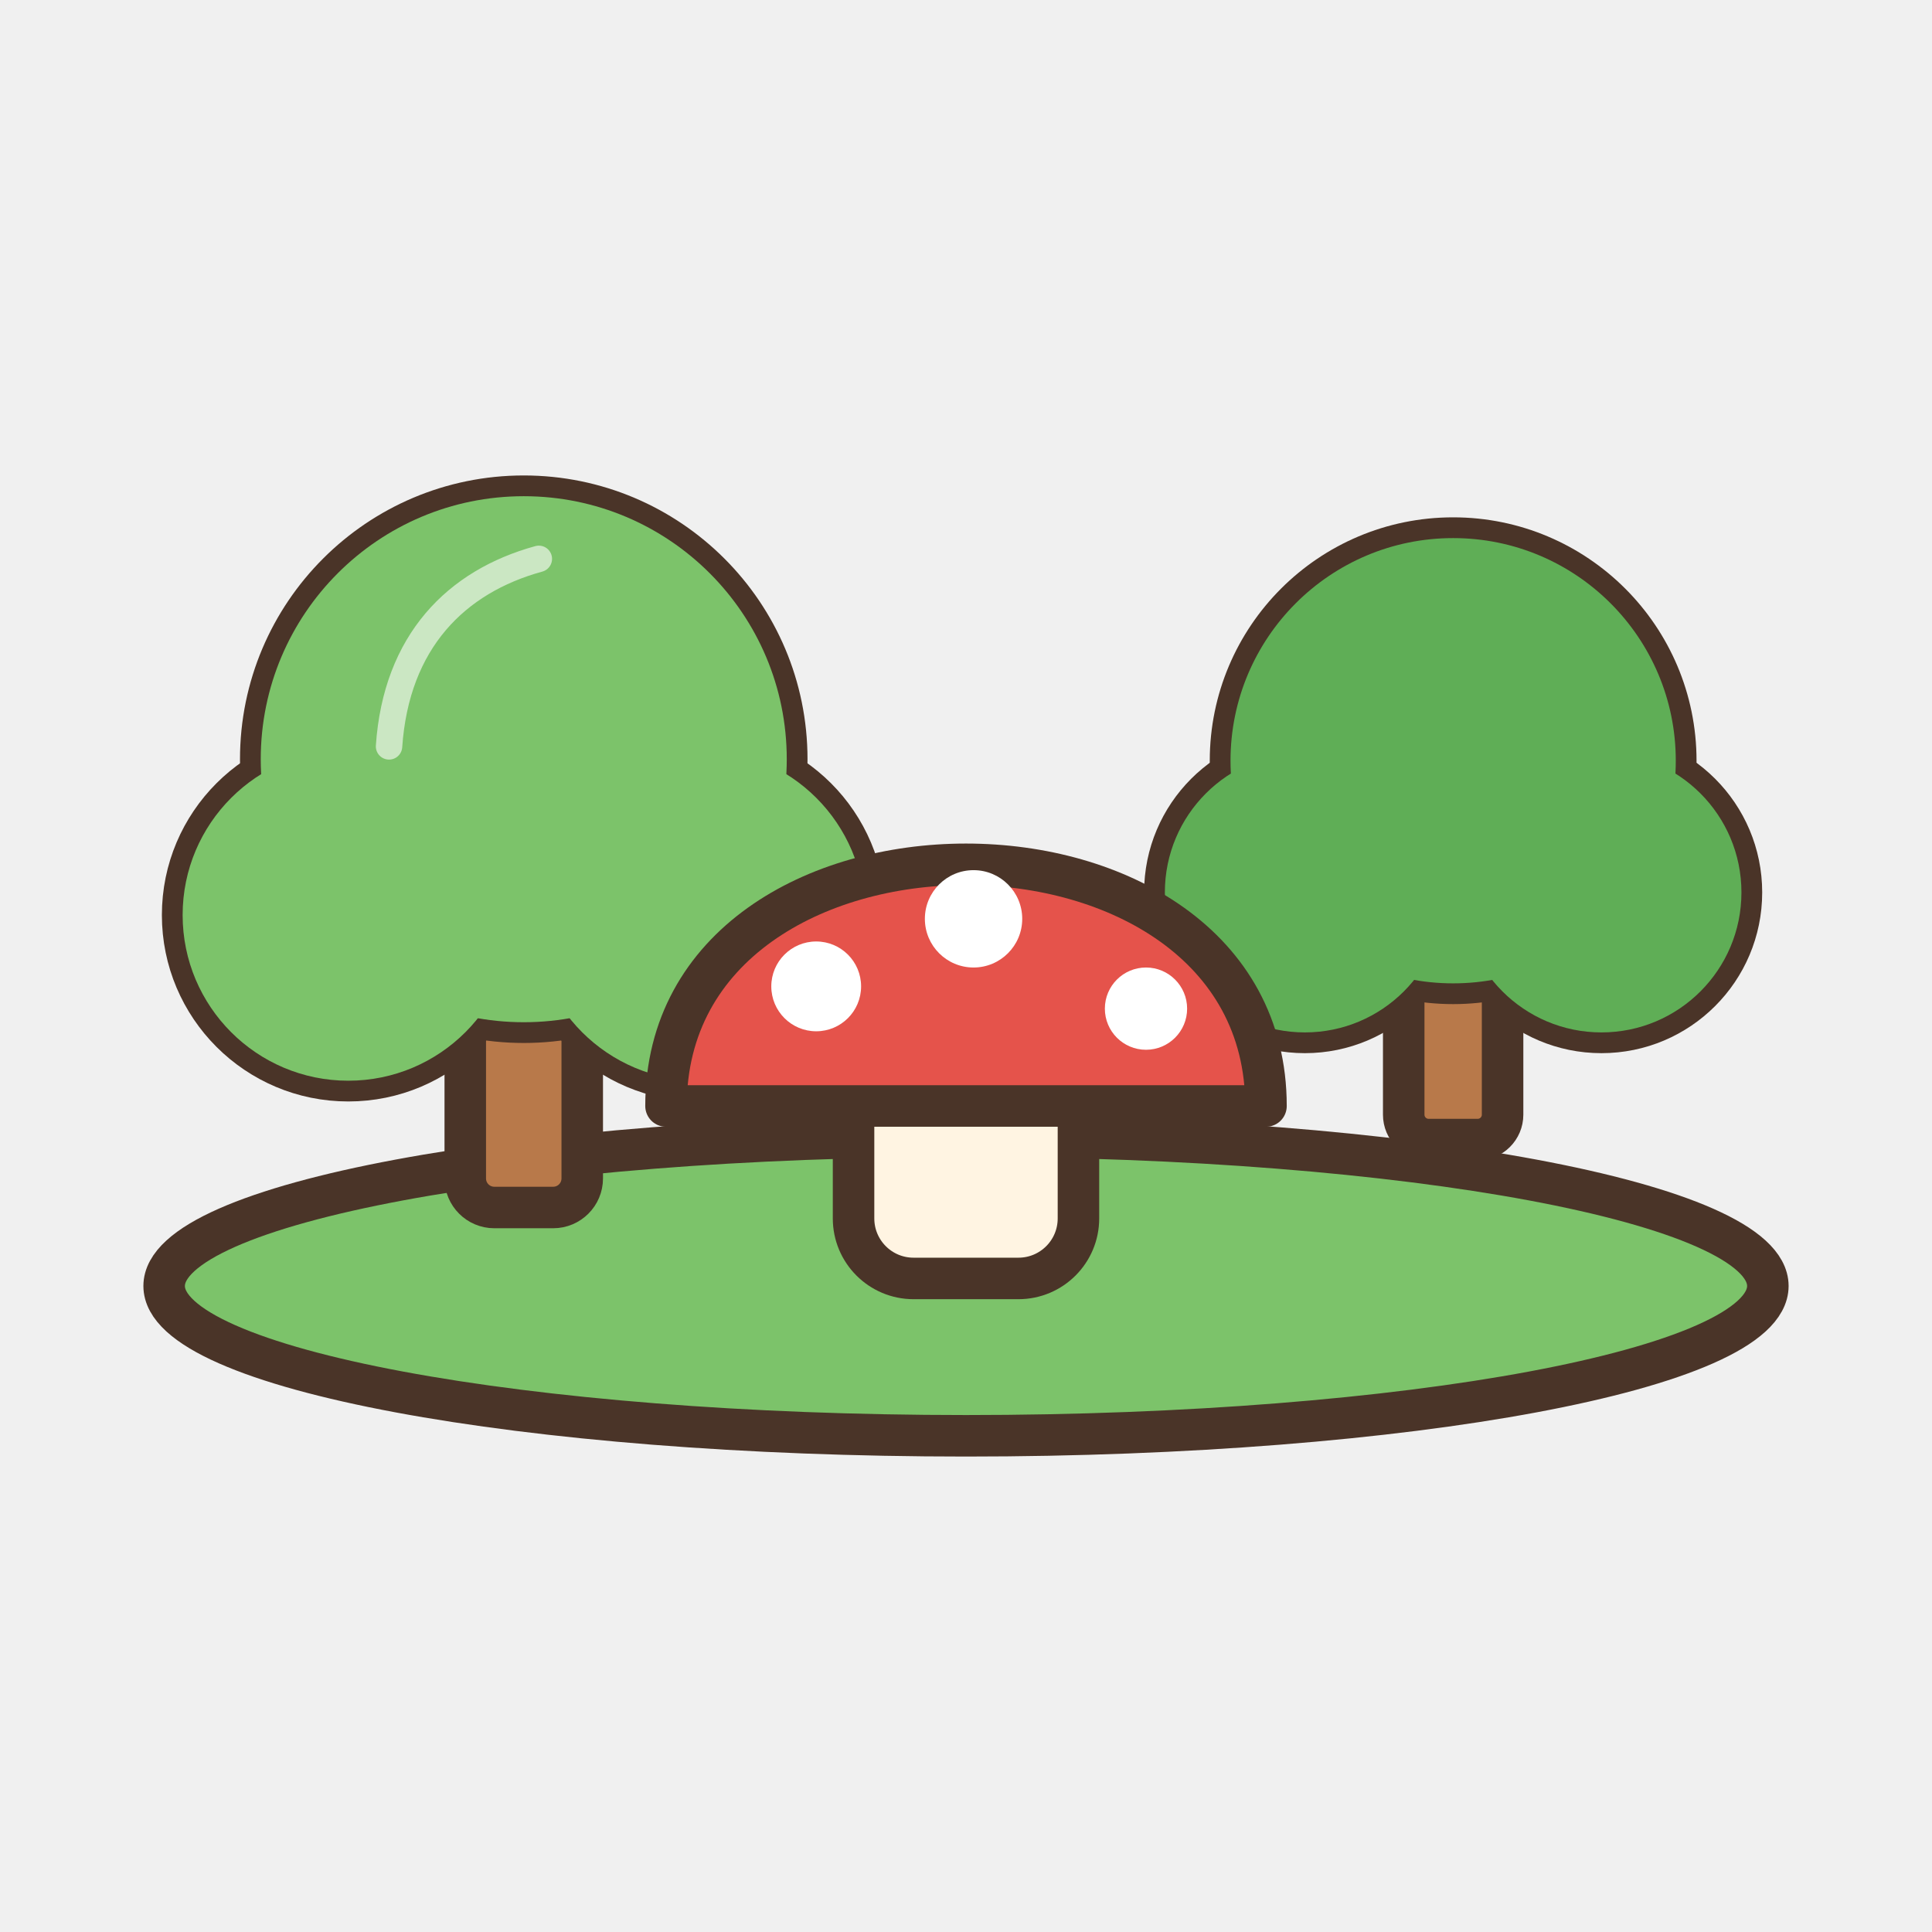
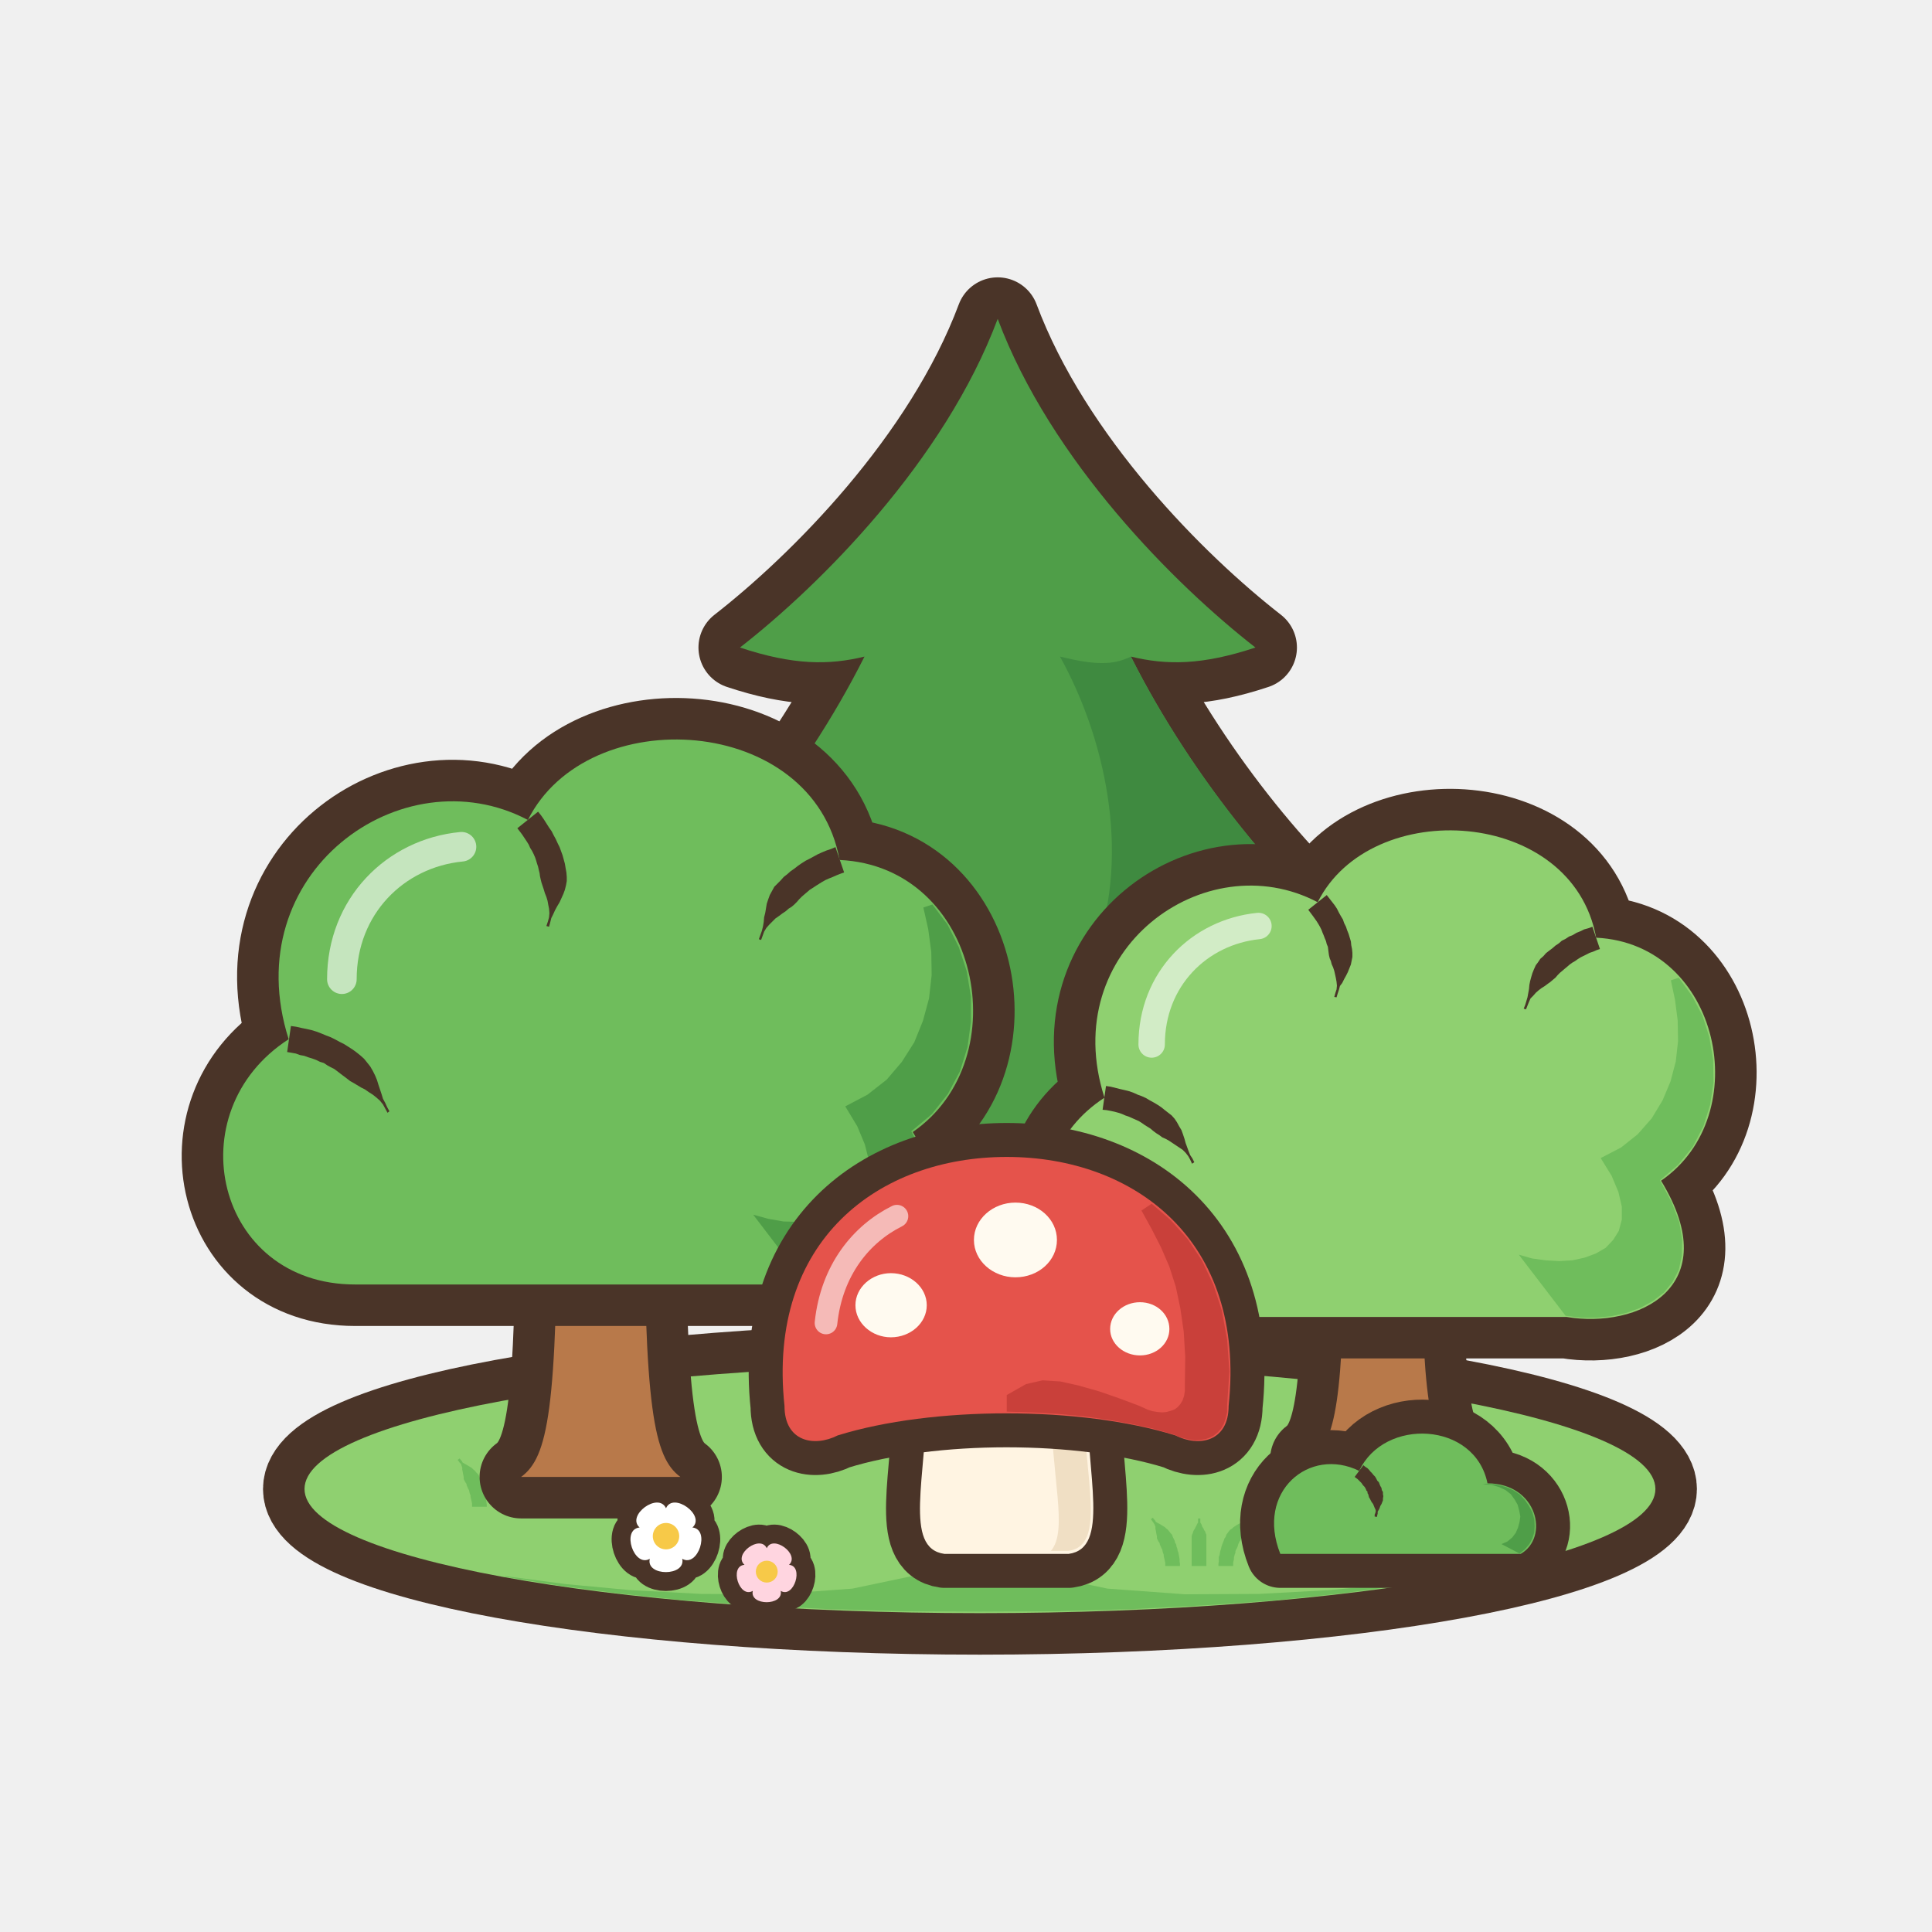
<svg xmlns="http://www.w3.org/2000/svg" viewBox="0 0 512 512" width="512" height="512">
-   <ellipse cx="256" cy="340.8" rx="212.5" ry="39.7" fill="#7cc36a" stroke="#4a3428" stroke-width="11" stroke-linejoin="round" stroke-linecap="round" />
-   <rect x="123.3" y="242.5" width="31" height="77.5" rx="7.7" fill="#b8794a" stroke="#4a3428" stroke-width="11" stroke-linejoin="round" stroke-linecap="round" />
-   <circle cx="138.8" cy="201.2" r="69.7" fill="#7cc36a" stroke="#4a3428" stroke-width="11" stroke-linejoin="round" stroke-linecap="round" />
-   <circle cx="92.3" cy="242.5" r="43.9" fill="#7cc36a" stroke="#4a3428" stroke-width="11" stroke-linejoin="round" stroke-linecap="round" />
-   <circle cx="185.3" cy="242.5" r="43.9" fill="#7cc36a" stroke="#4a3428" stroke-width="11" stroke-linejoin="round" stroke-linecap="round" />
-   <circle cx="138.8" cy="201.2" r="69.7" fill="#7cc36a" />
-   <circle cx="92.3" cy="242.5" r="43.9" fill="#7cc36a" />
-   <circle cx="185.3" cy="242.5" r="43.9" fill="#7cc36a" />
-   <rect x="372" y="236.5" width="26.2" height="65.5" rx="6.6" fill="#b8794a" stroke="#4a3428" stroke-width="11" stroke-linejoin="round" stroke-linecap="round" />
-   <circle cx="385.1" cy="201.6" r="59" fill="#5fae56" stroke="#4a3428" stroke-width="11" stroke-linejoin="round" stroke-linecap="round" />
-   <circle cx="345.8" cy="236.5" r="37.1" fill="#5fae56" stroke="#4a3428" stroke-width="11" stroke-linejoin="round" stroke-linecap="round" />
-   <circle cx="424.4" cy="236.5" r="37.1" fill="#5fae56" stroke="#4a3428" stroke-width="11" stroke-linejoin="round" stroke-linecap="round" />
-   <circle cx="385.1" cy="201.6" r="59" fill="#5fae56" />
-   <circle cx="345.8" cy="236.5" r="37.1" fill="#5fae56" />
-   <circle cx="424.4" cy="236.5" r="37.1" fill="#5fae56" />
-   <rect x="226.2" y="281.2" width="59.6" height="57.6" rx="15.9" fill="#fff4e2" stroke="#4a3428" stroke-width="11" stroke-linejoin="round" stroke-linecap="round" />
-   <path d="M176.5 293.1 C176.5 207.7 335.5 207.7 335.5 293.1 Z" fill="#e5534b" stroke="#4a3428" stroke-width="11" stroke-linejoin="round" stroke-linecap="round" />
-   <circle cx="216.3" cy="261.4" r="11.9" fill="#ffffff" />
-   <circle cx="258" cy="243.5" r="12.9" fill="#ffffff" />
-   <circle cx="303.7" cy="267.3" r="10.9" fill="#ffffff" />
-   <path d="M103.1 197.8 C105 170 120.9 154.1 142.8 148.1" fill="none" stroke="#ffffff" stroke-width="7" stroke-linejoin="round" stroke-linecap="round" stroke-opacity="0.6" />
+   <path d="M80.7 394.6 C80.7 376.3 160.9 361.6 259.7 361.6 C358.5 361.6 438.7 376.3 438.7 394.6 C438.7 412.8 358.5 427.5 259.7 427.5 C160.9 427.5 80.7 412.8 80.7 394.6 Z" fill="#4a3428" stroke="#4a3428" stroke-width="22" stroke-linejoin="round" stroke-linecap="round" />
+   <path d="M80.7 394.6 C80.7 376.3 160.9 361.6 259.7 361.6 C358.5 361.6 438.7 376.3 438.7 394.6 C438.7 412.8 358.5 427.5 259.7 427.5 C160.9 427.5 80.7 412.8 80.7 394.6 Z" fill="#8fd070" />
+   <path d="M385.8 417.8 L371.2 420.2 L355.2 422.3 L338 424.1 L319.7 425.4 L300.4 426.4 L280.3 427 L259.7 427.1 L239 427 L218.9 426.4 L199.7 425.4 L181.3 424.1 L164.2 422.3 L148.1 420.2 L133.5 417.8 L134 417.7 L149.9 419.8 L167.1 421.4 L185.7 422.4 L205.4 422.5 L225.9 421 L245.4 416.9 L259.7 413.3 L274 416.9 L293.5 421 L314 422.5 L333.7 422.4 L352.2 421.4 L369.4 419.8 L385.4 417.7 Z" fill="#6fbd5c" />
+   <path d="M312.7 415 L312.7 414.4 L312.6 413.8 L312.6 413.2 L312.5 412.6 L312.4 412.1 L312.3 411.5 L312.1 411 L312 410.4 L311.8 409.9 L311.7 409.3 L311.4 408.8 L311.3 408.3 L311 407.7 L310.8 407.3 L310.6 406.7 L310.2 406.3 L309.9 405.9 L309.5 405.4 L309.1 405.1 L308.7 404.7 L308.2 404.4 L307.7 404.1 L307.2 403.8 L306.8 403.6 L306.3 403.3 L306.1 402.9 L305.8 402.6 L305.5 402.2 L305 402.6 L305.3 403 L305.5 403.3 L305.8 403.7 L306 404.1 L306.2 404.6 L306.2 405.2 L306.3 405.6 L306.4 406.2 L306.5 406.7 L306.6 407.2 L306.6 407.7 L306.8 408.1 L307 408.5 L307.3 408.9 L307.4 409.4 L307.6 409.8 L307.8 410.3 L308 410.6 L308.1 411.1 L308.2 411.5 L308.4 412 L308.4 412.4 L308.5 412.8 L308.6 413.2 L308.7 413.7 L308.8 414.1 L308.8 414.6 L308.8 415 Z" fill="#6fbd5c" />
+   <path d="M319.7 415 L319.7 414.5 L319.7 413.9 L319.7 413.5 L319.7 412.9 L319.7 412.5 L319.7 412 L319.7 411.4 L319.7 411 L319.7 410.5 L319.7 410 L319.7 409.5 L319.7 409 L319.7 408.5 L319.7 408.1 L319.7 407.7 L319.7 407.2 L319.7 406.7 L319.5 406.3 L319.4 405.9 L319.1 405.5 L318.9 405 L318.6 404.6 L318.5 404.2 L318.3 403.8 L318.1 403.5 L318.1 403.1 L318.1 402.7 L318.1 402.4 L317.5 402.4 L317.5 402.7 L317.5 403.1 L317.5 403.5 L317.3 403.8 L317.1 404.2 L316.9 404.6 L316.7 405 L316.4 405.5 L316.2 405.9 L316.1 406.3 L315.9 406.7 L315.8 407.2 L315.8 407.7 L315.8 408.1 L315.8 408.5 L315.8 409 L315.8 409.5 L315.8 410 L315.8 410.5 L315.8 411 L315.8 411.4 L315.8 412 L315.8 412.5 L315.8 412.9 L315.8 413.5 L315.8 413.9 L315.8 414.5 L315.8 415 Z" fill="#6fbd5c" />
+   <path d="M326.8 415 L326.8 414.6 L326.8 414.1 L326.9 413.7 L327 413.2 L327 412.8 L327.1 412.4 L327.2 412 L327.4 411.5 L327.4 411.1 L327.6 410.6 L327.8 410.3 L328 409.8 L328.1 409.4 L328.3 408.9 L328.5 408.5 L328.8 408.1 L328.9 407.7 L329 407.2 L329.1 406.7 L329.2 406.2 L329.2 405.6 L329.3 405.2 L329.4 404.6 L329.6 404.1 L329.7 403.7 L330 403.3 L330.3 403 L330.6 402.6 L330.1 402.2 L329.8 402.6 L329.5 402.9 L329.2 403.3 L328.8 403.6 L328.4 403.8 L327.8 404.1 L327.4 404.4 L326.9 404.7 L326.5 405.1 L326 405.4 L325.6 405.9 L325.3 406.3 L325 406.7 L324.8 407.3 L324.5 407.7 L324.3 408.3 L324.1 408.8 L323.9 409.3 L323.7 409.9 L323.6 410.4 L323.4 411 L323.3 411.5 L323.2 412.1 L323 412.6 L323 413.2 L323 413.8 L322.9 414.4 L322.9 415 Z" fill="#6fbd5c" />
+   <path d="M129 399.3 L129 398.7 L128.9 398.1 L128.9 397.5 L128.8 396.9 L128.7 396.4 L128.6 395.8 L128.4 395.3 L128.3 394.7 L128.1 394.2 L128 393.6 L127.7 393.1 L127.6 392.6 L127.3 392 L127.1 391.6 L126.9 391 L126.6 390.6 L126.2 390.2 L125.8 389.7 L125.4 389.4 L125 389 L124.5 388.7 L124 388.4 L123.5 388.1 L123.1 387.9 L122.6 387.6 L122.4 387.2 L122.1 386.9 L121.8 386.5 L121.3 386.9 L121.6 387.3 L121.8 387.6 L122.2 388 L122.3 388.4 L122.5 388.9 L122.5 389.5 L122.6 389.9 L122.7 390.5 L122.8 391 L122.9 391.5 L122.9 392 L123.1 392.4 L123.3 392.8 L123.6 393.2 L123.7 393.7 L123.9 394.1 L124.1 394.6 L124.3 394.9 L124.4 395.4 L124.5 395.8 L124.7 396.3 L124.7 396.7 L124.8 397.1 L124.9 397.5 L125 398 L125.1 398.4 L125.1 398.9 L125.1 399.3 Z" fill="#6fbd5c" />
+   <path d="M136 399.3 L136 398.8 L136 398.2 L136 397.8 L136 397.2 L136 396.8 L136 396.3 L136 395.7 L136 395.3 L136 394.8 L136 394.3 L136 393.8 L136 393.3 L136 392.8 L136 392.4 L136 392 L136 391.5 L136 391 L135.8 390.6 L135.7 390.2 L135.4 389.8 L135.2 389.3 L134.9 388.9 L134.8 388.5 L134.6 388.1 L134.4 387.8 L134.4 387.4 L134.4 387 L134.4 386.7 L133.8 386.7 L133.8 387 L133.8 387.4 L133.8 387.8 L133.6 388.1 L133.4 388.5 L133.2 388.9 L133 389.3 L132.8 389.8 L132.5 390.2 L132.4 390.6 L132.2 391 L132.1 391.5 L132.1 392 L132.1 392.4 L132.1 392.8 L132.1 393.3 L132.1 393.8 L132.1 394.3 L132.1 394.8 L132.1 395.3 L132.1 395.7 L132.1 396.3 L132.1 396.8 L132.1 397.2 L132.1 397.8 L132.1 398.2 L132.1 398.8 L132.1 399.3 Z" fill="#6fbd5c" />
+   <path d="M143.1 399.3 L143.1 398.9 L143.1 398.4 L143.2 398 L143.3 397.5 L143.3 397.1 L143.4 396.7 L143.5 396.3 L143.7 395.8 L143.7 395.4 L143.9 394.9 L144.1 394.6 L144.3 394.1 L144.4 393.7 L144.6 393.2 L144.8 392.8 L145.1 392.4 L145.2 392 L145.3 391.5 L145.4 391 L145.5 390.5 L145.5 389.9 L145.6 389.5 L145.7 388.9 L145.9 388.4 L146 388 L146.3 387.6 L146.6 387.3 L146.9 386.9 L146.4 386.5 L146.1 386.9 L145.8 387.2 L145.5 387.6 L145.1 387.9 L144.7 388.1 L144.1 388.4 L143.7 388.7 L143.2 389 L142.8 389.4 L142.3 389.7 L141.9 390.2 L141.6 390.6 L141.3 391 L141.1 391.6 L140.8 392 L140.6 392.6 L140.4 393.1 L140.2 393.6 L140.1 394.2 L139.9 394.7 L139.7 395.3 L139.6 395.8 L139.5 396.4 L139.3 396.9 L139.3 397.5 L139.3 398.1 L139.2 398.7 L139.2 399.3 Z" fill="#6fbd5c" />
+   <path d="M249.1 317.6 Q249.1 315.3 251.4 315.3 L277.4 315.3 Q279.7 315.3 279.7 317.6 L279.7 371.8 Q279.7 374.1 277.4 374.1 L251.4 374.1 Q249.1 374.1 249.1 371.8 Z" fill="#4a3428" stroke="#4a3428" stroke-width="22" stroke-linejoin="round" stroke-linecap="round" />
+   <path d="M249.1 317.6 Q249.1 315.3 251.4 315.3 L277.4 315.3 Q279.7 315.3 279.7 317.6 L279.7 371.8 Q279.7 374.1 277.4 374.1 L251.4 374.1 Q249.1 374.1 249.1 371.8 Z" fill="#b8794a" />
+   <path d="M264.4 84.5 C278.5 122.2 311.5 155.1 332.7 171.6 C318.6 176.3 309.1 176.3 299.7 174 C316.2 206.9 342.1 237.6 361 251.7 C344.5 258.7 330.3 256.4 316.2 251.7 C332.7 287 363.3 315.3 384.5 329.4 C335.1 345.9 193.7 345.9 144.3 329.4 C165.5 315.3 196.1 287 212.6 251.7 C198.5 256.4 184.3 258.7 167.8 251.7 C186.7 237.6 212.6 206.9 229.1 174 C219.7 176.3 210.2 176.3 196.1 171.6 C217.3 155.1 250.3 122.2 264.4 84.5 Z" fill="#4a3428" stroke="#4a3428" stroke-width="22" stroke-linejoin="round" stroke-linecap="round" />
+   <path d="M264.4 84.5 C278.5 122.2 311.5 155.1 332.7 171.6 C318.6 176.3 309.1 176.3 299.7 174 C316.2 206.9 342.1 237.6 361 251.7 C344.5 258.7 330.3 256.4 316.2 251.7 C332.7 287 363.3 315.3 384.5 329.4 C335.1 345.9 193.7 345.9 144.3 329.4 C165.5 315.3 196.1 287 212.6 251.7 C198.5 256.4 184.3 258.7 167.8 251.7 C186.7 237.6 212.6 206.9 229.1 174 C219.7 176.3 210.2 176.3 196.1 171.6 C217.3 155.1 250.3 122.2 264.4 84.5 Z" fill="#4f9e48" />
+   <path d="M299.7 174 C316.2 206.9 342.1 237.6 361 251.7 C344.5 258.7 330.3 256.4 316.2 251.7 C332.7 287 363.3 315.3 384.5 329.4 C358.6 338.8 323.3 343.5 288 344.7 C311.5 308.2 299.7 272.9 290.3 251.7 C299.7 225.8 292.7 195.2 280.9 174 C290.3 176.3 295 176.3 299.7 174 Z" fill="#3f8a40" />
+   <path d="M147.7 312.3 L170.7 312.3 C170.7 373.8 173.3 386.2 180.3 391.4 L138.1 391.4 C145.2 386.2 147.7 373.8 147.7 312.3 Z" fill="#4a3428" stroke="#4a3428" stroke-width="22" stroke-linejoin="round" stroke-linecap="round" />
+   <path d="M147.7 312.3 L170.7 312.3 C170.7 373.8 173.3 386.2 180.3 391.4 L138.1 391.4 C145.2 386.2 147.7 373.8 147.7 312.3 Z" fill="#b8794a" />
+   <path d="M94.1 340.4 C57.2 340.4 46.6 294.7 76.5 275.4 C62.5 231.4 106.5 199.7 139.9 217.3 C155.7 185.7 215.5 189.2 222.5 227.9 C259.5 229.6 270 280.6 241.9 300 C261.2 331.6 234.8 343.9 213.7 340.4 Z" fill="#4a3428" stroke="#4a3428" stroke-width="22" stroke-linejoin="round" stroke-linecap="round" />
+   <path d="M94.1 340.4 C57.2 340.4 46.6 294.7 76.5 275.4 C62.5 231.4 106.5 199.7 139.9 217.3 C155.7 185.7 215.5 189.2 222.5 227.9 C259.5 229.6 270 280.6 241.9 300 C261.2 331.6 234.8 343.9 213.7 340.4 Z" fill="#6fbd5c" />
+   <path d="M247.1 239.7 L251.1 245 L254.1 251 L256.2 257.4 L257.3 264.1 L257.3 270.8 L256.4 277.5 L254.4 283.9 L251.2 289.9 L246.9 295.3 L241.5 299.8 L244.9 306.3 L247.1 312.2 L248.1 317.5 L248.1 322.3 L247.1 326.4 L245.2 330 L242.7 333.1 L239.4 335.7 L235.7 337.7 L231.6 339.2 L227.2 340.2 L222.6 340.6 L218 340.6 L213.5 340.1 L199.6 321.9 L203.6 323 L207.6 323.7 L211.6 323.8 L215.5 323.6 L219.1 322.8 L222.5 321.5 L225.4 319.8 L227.7 317.5 L229.3 314.8 L230.3 311.5 L230.3 307.7 L229.2 303.3 L227.2 298.5 L224 293.2 L229.9 290.1 L235 286.1 L239 281.4 L242.3 276.2 L244.6 270.5 L246.2 264.6 L246.9 258.4 L246.8 252.3 L246 246.3 L244.7 240.5 Z" fill="#4f9e48" />
+   <path d="M76.1 278.8 L77.3 279 L78.4 279.2 L79.5 279.6 L80.6 279.8 L81.7 280.2 L82.7 280.5 L83.8 280.9 L84.8 281.4 L85.8 281.7 L86.7 282.3 L87.6 282.8 L88.6 283.3 L89.4 283.9 L90.3 284.6 L91.1 285.2 L91.9 285.8 L92.8 286.5 L93.7 287 L94.7 287.6 L95.7 288.2 L96.7 288.7 L97.7 289.4 L98.8 290.1 L99.8 290.9 L100.7 291.7 L101.5 292.7 L102.1 293.8 L102.7 294.9 L103.2 294.5 L102.6 293.4 L102.1 292.3 L101.5 291.2 L101.1 289.9 L100.7 288.7 L100.3 287.5 L99.9 286.2 L99.4 285 L98.8 283.8 L98.1 282.6 L97.3 281.6 L96.5 280.6 L95.5 279.7 L94.5 278.9 L93.4 278.1 L92.3 277.4 L91.2 276.7 L90 276.1 L88.9 275.5 L87.7 274.9 L86.4 274.4 L85.2 273.9 L83.9 273.4 L82.6 273 L81.3 272.7 L79.8 272.4 L78.5 272.1 L77.1 271.9 Z" fill="#4a3428" />
+   <path d="M137.1 219.5 L137.8 220.4 L138.4 221.2 L139 222.1 L139.6 223 L140.1 223.8 L140.5 224.7 L141 225.5 L141.4 226.3 L141.8 227.2 L142.1 228.1 L142.3 228.8 L142.6 229.7 L142.8 230.6 L143 231.4 L143.1 232.2 L143.3 233.1 L143.5 233.9 L143.8 234.8 L144.1 235.7 L144.4 236.7 L144.8 237.7 L145.1 238.7 L145.3 239.8 L145.5 240.8 L145.6 242 L145.5 243.1 L145.2 244.2 L144.8 245.4 L145.5 245.6 L145.8 244.5 L146.1 243.3 L146.6 242.3 L147.1 241.2 L147.7 240.1 L148.3 239.1 L148.8 238 L149.3 236.9 L149.7 235.8 L150 234.6 L150.2 233.5 L150.2 232.4 L150.1 231.2 L149.9 230.1 L149.7 228.9 L149.4 227.8 L149.1 226.7 L148.7 225.6 L148.3 224.5 L147.8 223.5 L147.3 222.4 L146.7 221.3 L146.2 220.3 L145.5 219.3 L144.8 218.2 L144.1 217.1 L143.4 216.1 L142.6 215.1 Z" fill="#4a3428" />
+   <path d="M221.4 224.5 L220.2 225 L219 225.4 L217.8 225.9 L216.7 226.4 L215.6 227 L214.5 227.6 L213.5 228.1 L212.4 228.8 L211.4 229.5 L210.5 230.2 L209.5 230.9 L208.6 231.7 L207.7 232.4 L206.9 233.3 L206 234.2 L205.2 235 L204.6 236.1 L204 237.2 L203.6 238.3 L203.2 239.5 L203 240.7 L202.8 241.9 L202.5 243.1 L202.4 244.3 L202.2 245.5 L201.9 246.7 L201.5 247.8 L201.1 248.9 L201.7 249.1 L202.1 248 L202.5 246.9 L203.1 245.9 L203.9 245 L204.7 244.2 L205.5 243.4 L206.5 242.7 L207.3 242.1 L208.2 241.5 L209 240.8 L209.8 240.3 L210.5 239.7 L211.2 239 L211.8 238.3 L212.5 237.6 L213.2 237 L213.9 236.4 L214.6 235.8 L215.4 235.3 L216.3 234.7 L217.1 234.2 L217.9 233.7 L218.8 233.2 L219.7 232.8 L220.7 232.4 L221.6 232 L222.6 231.6 L223.7 231.2 Z" fill="#4a3428" />
+   <path d="M90.6 259.5 C90.6 240.2 104.7 226.1 122.3 224.4" fill="none" stroke="#ffffff" stroke-width="7.84" stroke-linejoin="round" stroke-linecap="round" stroke-opacity="0.6" />
+   <path d="M356.2 323.9 L376.7 323.9 C376.7 371 379 382 385.3 386.7 L347.6 386.7 C353.9 382 356.2 371 356.2 323.9 Z" fill="#4a3428" stroke="#4a3428" stroke-width="22" stroke-linejoin="round" stroke-linecap="round" />
+   <path d="M356.2 323.9 L376.7 323.9 C376.7 371 379 382 385.3 386.7 L347.6 386.7 C353.9 382 356.2 371 356.2 323.9 Z" fill="#b8794a" />
+   <path d="M308.4 349 C275.4 349 266 308.2 292.7 290.9 C280.1 251.7 319.4 223.4 349.2 239.1 C363.3 210.9 416.7 214 423 248.5 C455.9 250.1 465.4 295.6 440.2 312.9 C457.5 341.2 434 352.2 415.1 349 Z" fill="#4a3428" stroke="#4a3428" stroke-width="22" stroke-linejoin="round" stroke-linecap="round" />
+   <path d="M308.4 349 C275.4 349 266 308.2 292.7 290.9 C280.1 251.7 319.4 223.4 349.2 239.1 C363.3 210.9 416.7 214 423 248.5 C455.9 250.1 465.4 295.6 440.2 312.9 C457.5 341.2 434 352.2 415.1 349 Z" fill="#8fd070" />
+   <path d="M444.9 259.1 L448.4 263.9 L451.2 269.2 L453 274.9 L454 280.8 L454.1 286.9 L453.2 292.8 L451.4 298.5 L448.6 303.9 L444.7 308.7 L439.9 312.8 L443 318.6 L445 323.8 L445.8 328.5 L445.7 332.8 L444.9 336.5 L443.2 339.8 L441 342.5 L438 344.8 L434.7 346.6 L431.1 347.9 L427.1 348.8 L423.1 349.2 L419 349.2 L414.9 348.7 L402.5 332.5 L406 333.5 L409.6 334 L413.2 334.2 L416.7 334 L419.9 333.3 L422.9 332.2 L425.5 330.7 L427.5 328.6 L429 326.2 L429.8 323.2 L429.8 319.8 L428.9 315.9 L427.1 311.6 L424.2 306.9 L429.6 304.1 L434 300.6 L437.7 296.4 L440.6 291.6 L442.7 286.6 L444.1 281.3 L444.7 275.9 L444.6 270.4 L443.9 265 L442.8 259.8 Z" fill="#6fbd5c" />
+   <path d="M292.2 294.1 L293.3 294.2 L294.3 294.4 L295.3 294.6 L296.4 294.9 L297.3 295.2 L298.2 295.6 L299.1 295.9 L300 296.3 L300.9 296.7 L301.8 297.1 L302.6 297.6 L303.3 298.1 L304.1 298.6 L304.9 299.1 L305.6 299.7 L306.4 300.3 L307.2 300.8 L308 301.4 L308.9 301.8 L309.8 302.3 L310.7 302.9 L311.6 303.5 L312.5 304.1 L313.4 304.7 L314.2 305.5 L314.9 306.4 L315.4 307.3 L315.9 308.4 L316.5 308 L316 307 L315.4 306.1 L315 305.1 L314.6 304 L314.2 302.9 L313.9 301.8 L313.5 300.6 L313.1 299.5 L312.5 298.5 L311.9 297.4 L311.3 296.5 L310.5 295.6 L309.6 294.9 L308.7 294.2 L307.7 293.4 L306.8 292.8 L305.8 292.2 L304.7 291.6 L303.7 291 L302.6 290.5 L301.5 290.1 L300.4 289.6 L299.3 289.2 L298.1 288.9 L296.8 288.6 L295.6 288.3 L294.4 288 L293.1 287.8 Z" fill="#4a3428" />
+   <path d="M346.7 241.1 L347.3 241.9 L347.9 242.7 L348.4 243.4 L348.9 244.1 L349.4 244.9 L349.8 245.6 L350.2 246.4 L350.5 247.2 L350.8 247.9 L351.1 248.7 L351.4 249.4 L351.6 250.2 L351.9 250.9 L352 251.7 L352.1 252.5 L352.2 253.2 L352.4 254 L352.7 254.7 L352.9 255.5 L353.3 256.4 L353.6 257.3 L353.8 258.2 L354 259.1 L354.2 260.2 L354.3 261.2 L354.2 262.2 L353.9 263.1 L353.6 264.2 L354.2 264.3 L354.5 263.3 L354.8 262.4 L355.1 261.3 L355.7 260.5 L356.2 259.5 L356.7 258.6 L357.2 257.6 L357.6 256.6 L358 255.6 L358.2 254.6 L358.4 253.6 L358.4 252.5 L358.3 251.5 L358.1 250.5 L358 249.5 L357.7 248.5 L357.4 247.5 L357 246.5 L356.7 245.6 L356.2 244.6 L355.9 243.7 L355.3 242.7 L354.8 241.8 L354.3 240.8 L353.7 239.9 L353 239 L352.3 238.1 L351.6 237.2 Z" fill="#4a3428" />
+   <path d="M422 245.6 L420.9 246 L419.8 246.3 L418.8 246.8 L417.8 247.2 L416.8 247.8 L415.8 248.2 L414.9 248.8 L413.9 249.3 L413.1 250 L412.2 250.6 L411.4 251.3 L410.6 251.9 L409.7 252.6 L409 253.4 L408.2 254.1 L407.6 255 L407 255.8 L406.5 256.9 L406.1 257.9 L405.8 258.9 L405.5 260 L405.3 261 L405.2 262.1 L405 263.2 L404.8 264.3 L404.5 265.3 L404.2 266.3 L403.8 267.3 L404.4 267.5 L404.8 266.5 L405.2 265.5 L405.6 264.6 L406.3 263.9 L407 263.1 L407.8 262.4 L408.6 261.8 L409.4 261.3 L410.2 260.7 L410.9 260.2 L411.6 259.6 L412.2 259.1 L412.8 258.4 L413.4 257.8 L414 257.3 L414.7 256.7 L415.3 256.2 L416 255.6 L416.7 255.1 L417.4 254.7 L418.1 254.2 L418.9 253.7 L419.7 253.3 L420.5 252.9 L421.3 252.5 L422.2 252.2 L423.1 251.8 L424 251.5 Z" fill="#4a3428" />
+   <path d="M305.2 276.8 C305.2 259.5 317.8 247 333.5 245.4" fill="none" stroke="#ffffff" stroke-width="7.0" stroke-linejoin="round" stroke-linecap="round" stroke-opacity="0.6" />
+   <path d="M245.6 369.4 C245.6 391.4 239.3 410.3 250.3 411.8 L283.2 411.8 C294.2 410.3 288 391.4 288 369.4 Z" fill="#4a3428" stroke="#4a3428" stroke-width="18" stroke-linejoin="round" stroke-linecap="round" />
+   <path d="M245.6 369.4 C245.6 391.4 239.3 410.3 250.3 411.8 L283.2 411.8 C294.2 410.3 288 391.4 288 369.4 Z" fill="#fff4e2" />
+   <path d="M278.5 371 C278.5 391.4 283.2 405.5 278.5 411 L283.2 411 C293.4 409.5 287.2 391.4 287.2 371 Z" fill="#f0dfc4" />
+   <path d="M207.9 372.6 C203.2 328.6 233 306.6 266.8 306.6 C300.5 306.6 330.3 328.6 325.6 372.6 C325.6 382 317.8 383.6 311.5 380.4 C286.4 372.6 247.1 372.6 222 380.4 C215.7 383.6 207.9 382 207.9 372.6 Z" fill="#4a3428" stroke="#4a3428" stroke-width="18" stroke-linejoin="round" stroke-linecap="round" />
+   <path d="M207.9 372.6 C203.2 328.6 233 306.6 266.8 306.6 C300.5 306.6 330.3 328.6 325.6 372.6 C325.6 382 317.8 383.6 311.5 380.4 C286.4 372.6 247.1 372.6 222 380.4 C215.7 383.6 207.9 382 207.9 372.6 Z" fill="#e5534b" />
+   <path d="M305.2 319 L310.2 323.3 L314.7 328.3 L318.5 334 L321.5 340.3 L323.8 347.3 L325.2 355 L325.8 363.4 L325.2 372.4 L325.2 374.3 L324.8 376 L324.3 377.4 L323.6 378.6 L322.7 379.6 L321.7 380.4 L320.6 381 L319.4 381.4 L318.1 381.6 L316.8 381.7 L315.3 381.5 L313.9 381.2 L312.5 380.8 L311.2 380.2 L305.6 378.6 L299.6 377.3 L293.4 376.2 L286.9 375.3 L280.3 374.7 L273.6 374.3 L266.8 374.1 L266.8 369.7 L271.9 366.8 L276.3 365.8 L281 366.1 L285.9 367.2 L291.2 368.7 L296.4 370.5 L301.5 372.4 L302.9 373 L304.2 373.6 L305.5 374 L306.8 374.2 L308 374.3 L309.1 374.2 L310.2 373.9 L311.3 373.5 L312.1 372.9 L312.8 372.1 L313.4 371.1 L313.8 369.9 L314 368.6 L314 367 L314.1 359.6 L313.7 352.9 L312.8 346.7 L311.6 341 L309.9 335.7 L307.7 330.6 L305.2 325.7 L302.5 320.8 Z" fill="#c9403a" />
+   <path d="M226.7 345.9 C226.7 341.2 231 337.4 236.1 337.4 C241.3 337.4 245.6 341.2 245.6 345.9 C245.6 350.6 241.3 354.4 236.1 354.4 C231 354.4 226.7 350.6 226.7 345.9 Z" fill="#fffaf0" />
+   <path d="M258.1 328.6 C258.1 323.1 263.1 318.7 269.1 318.7 C275.2 318.7 280.1 323.1 280.1 328.6 C280.1 334.1 275.2 338.5 269.1 338.5 C263.1 338.5 258.1 334.1 258.1 328.6 Z" fill="#fffaf0" />
+   <path d="M294.2 352.2 C294.2 348.2 297.8 345.1 302.1 345.1 C306.4 345.1 309.9 348.2 309.9 352.2 C309.9 356.1 306.4 359.2 302.1 359.2 C297.8 359.2 294.2 356.1 294.2 352.2 Z" fill="#fffaf0" />
+   <path d="M218.9 350.6 C220.4 336.5 228.3 327 237.7 322.3" fill="none" stroke="#ffffff" stroke-width="6" stroke-linejoin="round" stroke-linecap="round" stroke-opacity="0.6" />
+   <path d="M339.3 411.8 C332.7 395.3 347 383.3 360.2 389.8 C366.8 375.6 390.9 376.7 394.2 393.1 C407.4 393.1 410.7 407.4 403 411.8 Z" fill="#4a3428" stroke="#4a3428" stroke-width="18" stroke-linejoin="round" stroke-linecap="round" />
+   <path d="M339.3 411.8 C332.7 395.3 347 383.3 360.2 389.8 C366.8 375.6 390.9 376.7 394.2 393.1 C407.4 393.1 410.7 407.4 403 411.8 Z" fill="#6fbd5c" />
+   <path d="M393.8 393.2 L396.5 393.4 L398.9 394 L401 394.9 L402.7 396 L404.1 397.5 L405.2 399.1 L406.1 400.8 L406.6 402.6 L406.7 404.4 L406.6 406.1 L406.1 407.7 L405.3 409.2 L404.1 410.6 L402.7 411.7 L397.9 409.2 L399.5 408.5 L400.8 407.4 L401.7 406.2 L402.3 404.8 L402.7 403.3 L402.9 401.9 L402.6 400.3 L402.2 398.8 L401.4 397.4 L400.4 396 L399 394.9 L397.3 394.1 L395.3 393.5 L392.9 393.3 Z" fill="#4f9e48" />
+   <path d="M359 391.4 L359.4 391.7 L359.8 392 L360.2 392.4 L360.5 392.7 L360.8 393 L361 393.3 L361.3 393.7 L361.6 394 L361.8 394.3 L362 394.7 L362.1 395 L362.4 395.3 L362.4 395.7 L362.6 396 L362.7 396.4 L362.8 396.8 L363 397.1 L363.2 397.5 L363.4 397.9 L363.6 398.2 L363.9 398.6 L364.1 399.1 L364.3 399.6 L364.5 400 L364.6 400.4 L364.5 400.9 L364.3 401.4 L364.3 401.9 L364.9 402 L365 401.5 L365.1 401.1 L365.1 400.6 L365.4 400.1 L365.6 399.7 L365.8 399.1 L366.1 398.6 L366.3 398.1 L366.5 397.6 L366.5 397.1 L366.6 396.5 L366.5 396 L366.5 395.4 L366.2 394.9 L366.1 394.3 L365.8 393.8 L365.6 393.3 L365.4 392.8 L365 392.4 L364.7 391.8 L364.4 391.3 L364 390.9 L363.6 390.4 L363.2 390 L362.8 389.5 L362.4 389.1 L361.8 388.7 L361.3 388.3 Z" fill="#4a3428" />
+   <path d="M176.5 399.7 C178.4 395.3 187.1 401.6 183.5 404.8 C188.3 405.3 185 415.5 180.8 413.1 C181.8 417.8 171.1 417.8 172.2 413.1 C168 415.5 164.6 405.3 169.5 404.8 C165.9 401.6 174.5 395.3 176.5 399.7 Z" fill="#4a3428" stroke="#4a3428" stroke-width="10" stroke-linejoin="round" stroke-linecap="round" />
+   <path d="M176.5 399.7 C178.4 395.3 187.1 401.6 183.5 404.8 C188.3 405.3 185 415.5 180.8 413.1 C181.8 417.8 171.1 417.8 172.2 413.1 C168 415.5 164.6 405.3 169.5 404.8 C165.9 401.6 174.5 395.3 176.5 399.7 Z" fill="#ffffff" />
+   <circle cx="176.5" cy="407.1" r="3.5" fill="#f7c948" />
+   <path d="M203.2 410.3 C204.8 406.6 212.1 411.9 209.1 414.7 C213.1 415 210.4 423.7 206.9 421.6 C207.7 425.6 198.6 425.6 199.5 421.6 C195.9 423.7 193.2 415 197.3 414.7 C194.2 411.9 201.5 406.6 203.2 410.3 Z" fill="#4a3428" stroke="#4a3428" stroke-width="10" stroke-linejoin="round" stroke-linecap="round" />
+   <path d="M203.2 410.3 C204.8 406.6 212.1 411.9 209.1 414.7 C213.1 415 210.4 423.7 206.9 421.6 C207.7 425.6 198.6 425.6 199.5 421.6 C195.9 423.7 193.2 415 197.3 414.7 C194.2 411.9 201.5 406.6 203.2 410.3 Z" fill="#ffd5e0" />
+   <circle cx="203.2" cy="416.5" r="2.9" fill="#f7c948" />
</svg>
